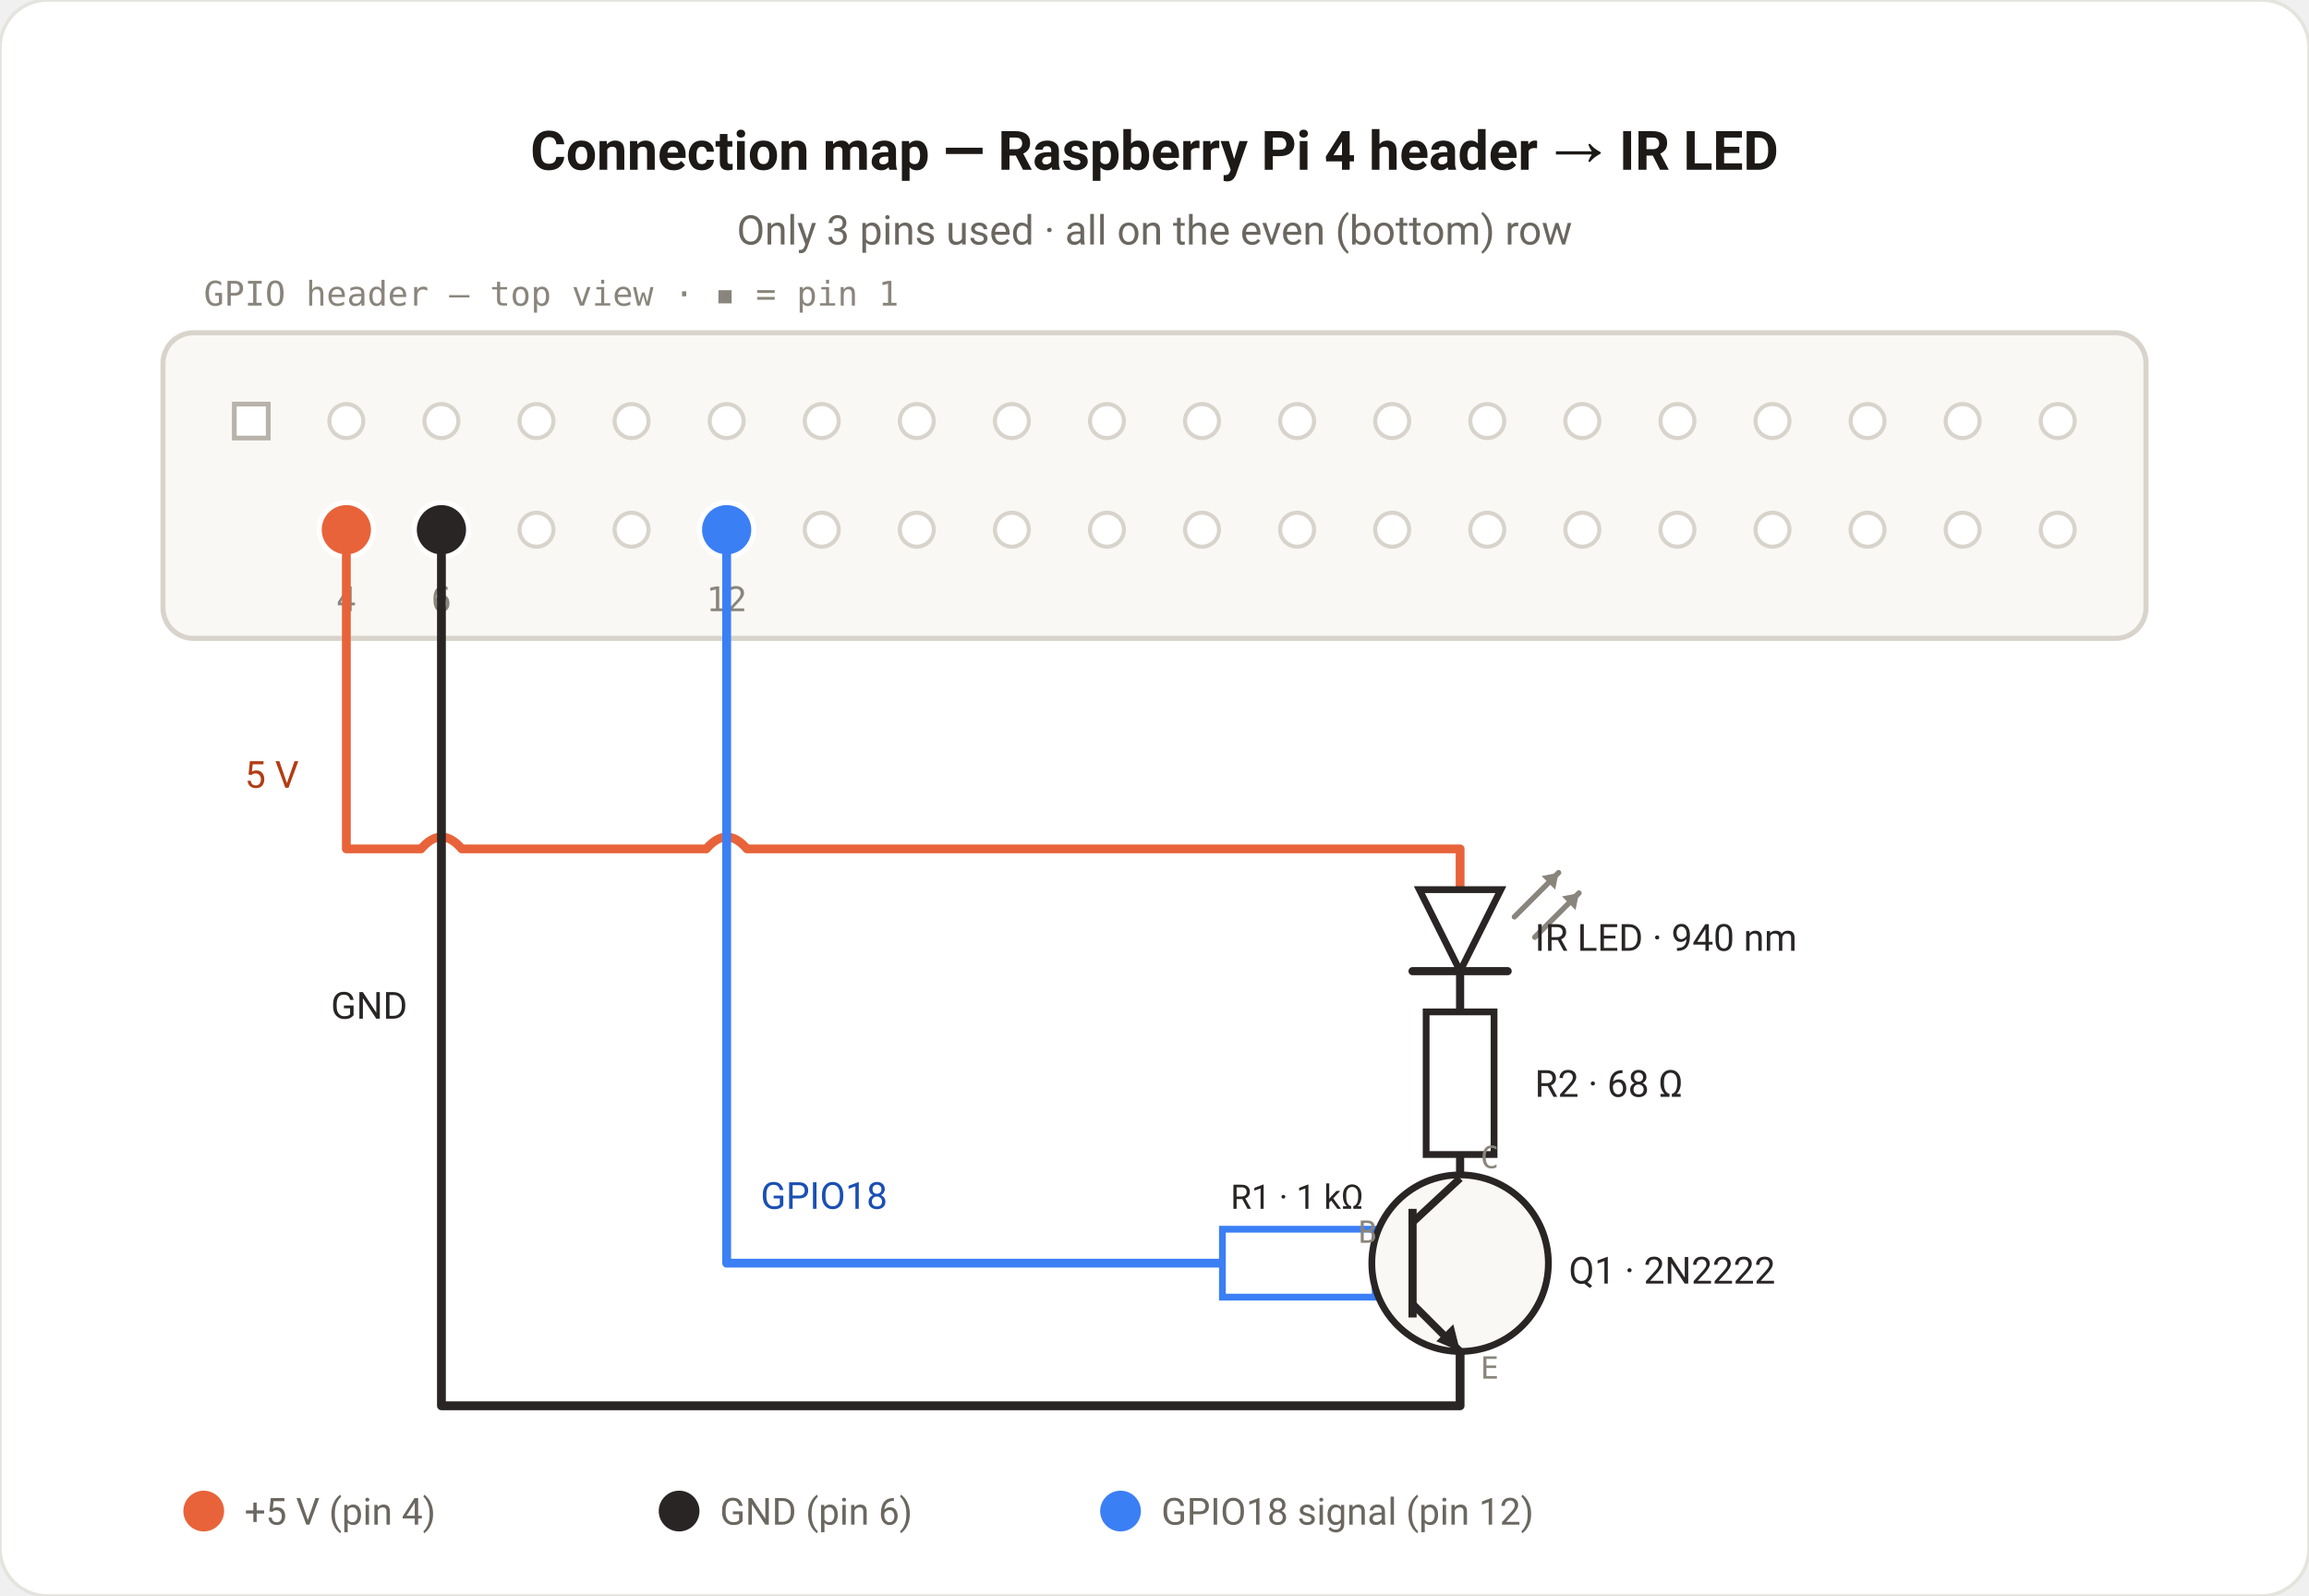
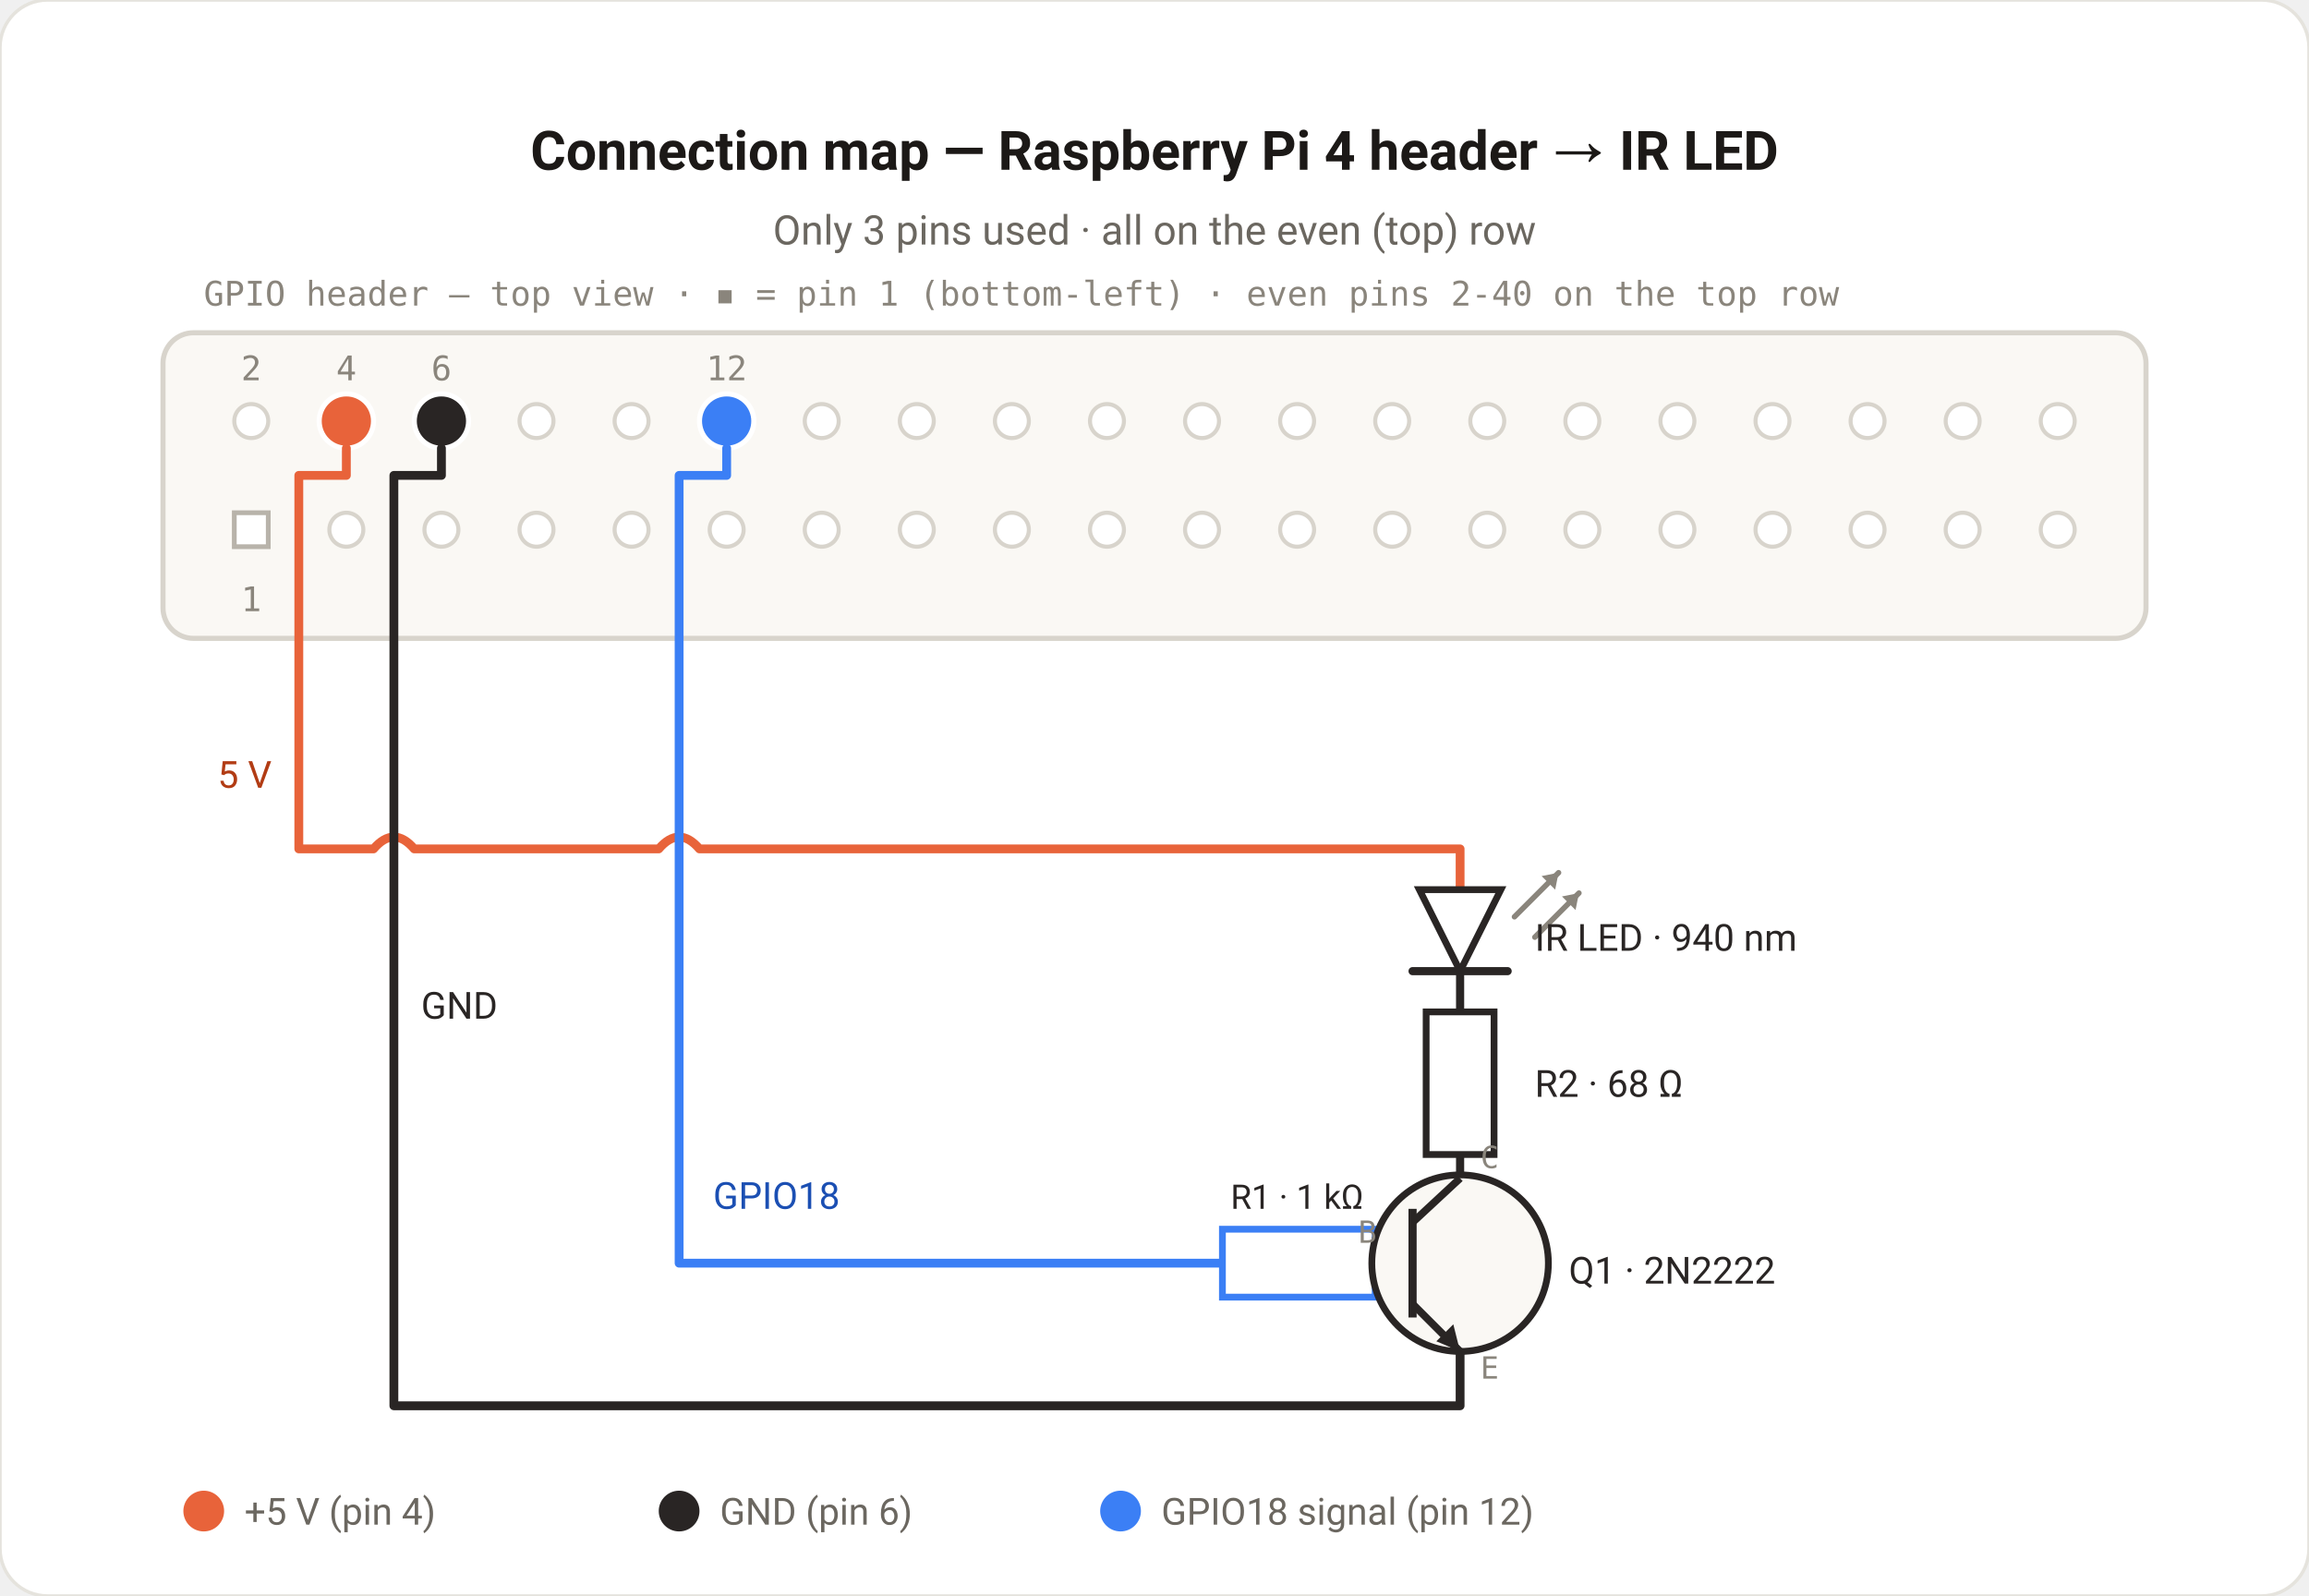
<svg xmlns="http://www.w3.org/2000/svg" width="816" height="564" viewBox="0 0 680 470" role="img">
  <style>
    text{font-family:-apple-system,BlinkMacSystemFont,"Segoe UI",Roboto,Helvetica,Arial,sans-serif}
    .mono{font-family:ui-monospace,SFMono-Regular,Menlo,Consolas,monospace}
  </style>
  <rect x="0" y="0" width="680" height="470" rx="14" fill="#ffffff" stroke="#e5e3dd" stroke-width="1" />
  <text x="340" y="50" text-anchor="middle" font-size="16" font-weight="600" fill="#1c1917">Connection map — Raspberry Pi 4 header → IR LED</text>
-   <text x="340" y="72" text-anchor="middle" font-size="12" fill="#6b6760">Only 3 pins used · all on the even (bottom) row</text>
+   <text x="340" y="72" text-anchor="middle" font-size="12" fill="#6b6760">Only 3 pins used · all on the even (top) row</text>
  <rect x="48" y="98" width="584" height="90" rx="9" fill="#faf8f4" stroke="#d8d4cc" stroke-width="1.5" />
-   <text x="60" y="90" class="mono" font-size="10" fill="#8a857c">GPIO header — top view · ▪ = pin 1</text>
-   <rect x="69" y="119" width="10" height="10" fill="#ffffff" stroke="#b8b3aa" stroke-width="1.4" />
+   <text x="60" y="90" class="mono" font-size="10" fill="#8a857c">GPIO header — top view · ▪ = pin 1 (bottom-left) · even pins 2-40 on the top row</text>
  <g fill="#ffffff" stroke="#d8d4cc" stroke-width="1.2">
-     <circle cx="102" cy="124" r="5" />
-     <circle cx="130" cy="124" r="5" />
+     <circle cx="74" cy="124" r="5" />
    <circle cx="158" cy="124" r="5" />
    <circle cx="186" cy="124" r="5" />
-     <circle cx="214" cy="124" r="5" />
    <circle cx="242" cy="124" r="5" />
    <circle cx="270" cy="124" r="5" />
    <circle cx="298" cy="124" r="5" />
    <circle cx="326" cy="124" r="5" />
    <circle cx="354" cy="124" r="5" />
    <circle cx="382" cy="124" r="5" />
    <circle cx="410" cy="124" r="5" />
    <circle cx="438" cy="124" r="5" />
    <circle cx="466" cy="124" r="5" />
    <circle cx="494" cy="124" r="5" />
    <circle cx="522" cy="124" r="5" />
    <circle cx="550" cy="124" r="5" />
    <circle cx="578" cy="124" r="5" />
    <circle cx="606" cy="124" r="5" />
+     <circle cx="102" cy="156" r="5" />
+     <circle cx="130" cy="156" r="5" />
    <circle cx="158" cy="156" r="5" />
    <circle cx="186" cy="156" r="5" />
+     <circle cx="214" cy="156" r="5" />
    <circle cx="242" cy="156" r="5" />
    <circle cx="270" cy="156" r="5" />
    <circle cx="298" cy="156" r="5" />
    <circle cx="326" cy="156" r="5" />
    <circle cx="354" cy="156" r="5" />
    <circle cx="382" cy="156" r="5" />
    <circle cx="410" cy="156" r="5" />
    <circle cx="438" cy="156" r="5" />
    <circle cx="466" cy="156" r="5" />
    <circle cx="494" cy="156" r="5" />
    <circle cx="522" cy="156" r="5" />
    <circle cx="550" cy="156" r="5" />
    <circle cx="578" cy="156" r="5" />
    <circle cx="606" cy="156" r="5" />
  </g>
-   <circle cx="102" cy="156" r="8" fill="#e8633a" stroke="#ffffff" stroke-width="1.5" />
-   <circle cx="130" cy="156" r="8" fill="#292524" stroke="#ffffff" stroke-width="1.5" />
-   <circle cx="214" cy="156" r="8" fill="#3b7ff5" stroke="#ffffff" stroke-width="1.5" />
-   <text x="102" y="180" text-anchor="middle" class="mono" font-size="10" fill="#8a857c">4</text>
-   <text x="130" y="180" text-anchor="middle" class="mono" font-size="10" fill="#8a857c">6</text>
-   <text x="214" y="180" text-anchor="middle" class="mono" font-size="10" fill="#8a857c">12</text>
-   <path d="M102,156 V250 H124 Q130,243 136,250 H208 Q214,243 220,250 H430 V262" fill="none" stroke="#e8633a" stroke-width="2.6" stroke-linecap="round" stroke-linejoin="round" />
-   <text x="88" y="232" text-anchor="end" font-size="11" fill="#b23c14">5 V</text>
-   <path d="M214,156 V372 H360" fill="none" stroke="#3b7ff5" stroke-width="2.6" stroke-linecap="round" stroke-linejoin="round" />
+   <rect x="69" y="151" width="10" height="10" fill="#ffffff" stroke="#b8b3aa" stroke-width="1.4" />
+   <circle cx="102" cy="124" r="8" fill="#e8633a" stroke="#ffffff" stroke-width="1.5" />
+   <circle cx="130" cy="124" r="8" fill="#292524" stroke="#ffffff" stroke-width="1.5" />
+   <circle cx="214" cy="124" r="8" fill="#3b7ff5" stroke="#ffffff" stroke-width="1.5" />
+   <text x="74" y="112" text-anchor="middle" class="mono" font-size="10" fill="#8a857c">2</text>
+   <text x="102" y="112" text-anchor="middle" class="mono" font-size="10" fill="#8a857c">4</text>
+   <text x="130" y="112" text-anchor="middle" class="mono" font-size="10" fill="#8a857c">6</text>
+   <text x="214" y="112" text-anchor="middle" class="mono" font-size="10" fill="#8a857c">12</text>
+   <text x="74" y="180" text-anchor="middle" class="mono" font-size="10" fill="#8a857c">1</text>
+   <path d="M102,132 V140 H88 V250 H110 Q116,243 122,250 H194 Q200,243 206,250 H430 V262" fill="none" stroke="#e8633a" stroke-width="2.6" stroke-linecap="round" stroke-linejoin="round" />
+   <text x="80" y="232" text-anchor="end" font-size="11" fill="#b23c14">5 V</text>
+   <path d="M214,132 V140 H200 V372 H360" fill="none" stroke="#3b7ff5" stroke-width="2.6" stroke-linecap="round" stroke-linejoin="round" />
  <path d="M405,372 H416" fill="none" stroke="#3b7ff5" stroke-width="2.6" stroke-linecap="round" />
-   <text x="224" y="356" font-size="11" fill="#1b4fb3">GPIO18</text>
-   <path d="M430,398 V414 H130 V156" fill="none" stroke="#292524" stroke-width="2.6" stroke-linecap="round" stroke-linejoin="round" />
-   <text x="120" y="300" text-anchor="end" font-size="11" fill="#292524">GND</text>
+   <text x="210" y="356" font-size="11" fill="#1b4fb3">GPIO18</text>
+   <path d="M430,398 V414 H116 V140 H130 V132" fill="none" stroke="#292524" stroke-width="2.6" stroke-linecap="round" stroke-linejoin="round" />
+   <text x="124" y="300" font-size="11" fill="#292524">GND</text>
  <polygon points="418,262 442,262 430,286" fill="#ffffff" stroke="#292524" stroke-width="2" />
  <line x1="416" y1="286" x2="444" y2="286" stroke="#292524" stroke-width="2.4" stroke-linecap="round" />
  <path d="M430,286 V298" fill="none" stroke="#292524" stroke-width="2.4" />
  <g stroke="#8a857c" stroke-width="1.6" stroke-linecap="round">
    <line x1="446" y1="270" x2="459" y2="257" />
    <line x1="452" y1="276" x2="465" y2="263" />
  </g>
  <polygon points="459,257 454,258 458,262" fill="#8a857c" />
  <polygon points="465,263 460,264 464,268" fill="#8a857c" />
  <text x="452" y="280" font-size="11" fill="#292524">IR LED · 940 nm</text>
  <rect x="420" y="298" width="20" height="42" fill="#ffffff" stroke="#292524" stroke-width="2" />
  <text x="452" y="323" font-size="11" fill="#292524">R2 · 68 Ω</text>
  <path d="M430,340 V346" fill="none" stroke="#292524" stroke-width="2.4" />
  <rect x="360" y="362" width="45" height="20" fill="#ffffff" stroke="#3b7ff5" stroke-width="2" />
  <text x="382" y="356" text-anchor="middle" font-size="10" fill="#292524">R1 · 1 kΩ</text>
  <circle cx="430" cy="372" r="26" fill="#faf8f4" stroke="#292524" stroke-width="2" />
  <line x1="416" y1="356" x2="416" y2="388" stroke="#292524" stroke-width="2.4" />
  <path d="M416,360 L430,347" fill="none" stroke="#292524" stroke-width="2.2" />
  <path d="M416,384 L430,398" fill="none" stroke="#292524" stroke-width="2.2" />
  <polygon points="430,398 423,395 428,390" fill="#292524" />
  <text x="462" y="378" font-size="11" fill="#292524">Q1 · 2N2222</text>
  <text x="436" y="344" class="mono" font-size="9" fill="#8a857c">C</text>
  <text x="400" y="366" class="mono" font-size="9" fill="#8a857c">B</text>
  <text x="436" y="406" class="mono" font-size="9" fill="#8a857c">E</text>
  <circle cx="60" cy="445" r="6" fill="#e8633a" />
  <text x="72" y="449" font-size="11" fill="#6b6760">+5 V (pin 4)</text>
  <circle cx="200" cy="445" r="6" fill="#292524" />
  <text x="212" y="449" font-size="11" fill="#6b6760">GND (pin 6)</text>
  <circle cx="330" cy="445" r="6" fill="#3b7ff5" />
  <text x="342" y="449" font-size="11" fill="#6b6760">GPIO18 signal (pin 12)</text>
</svg>
